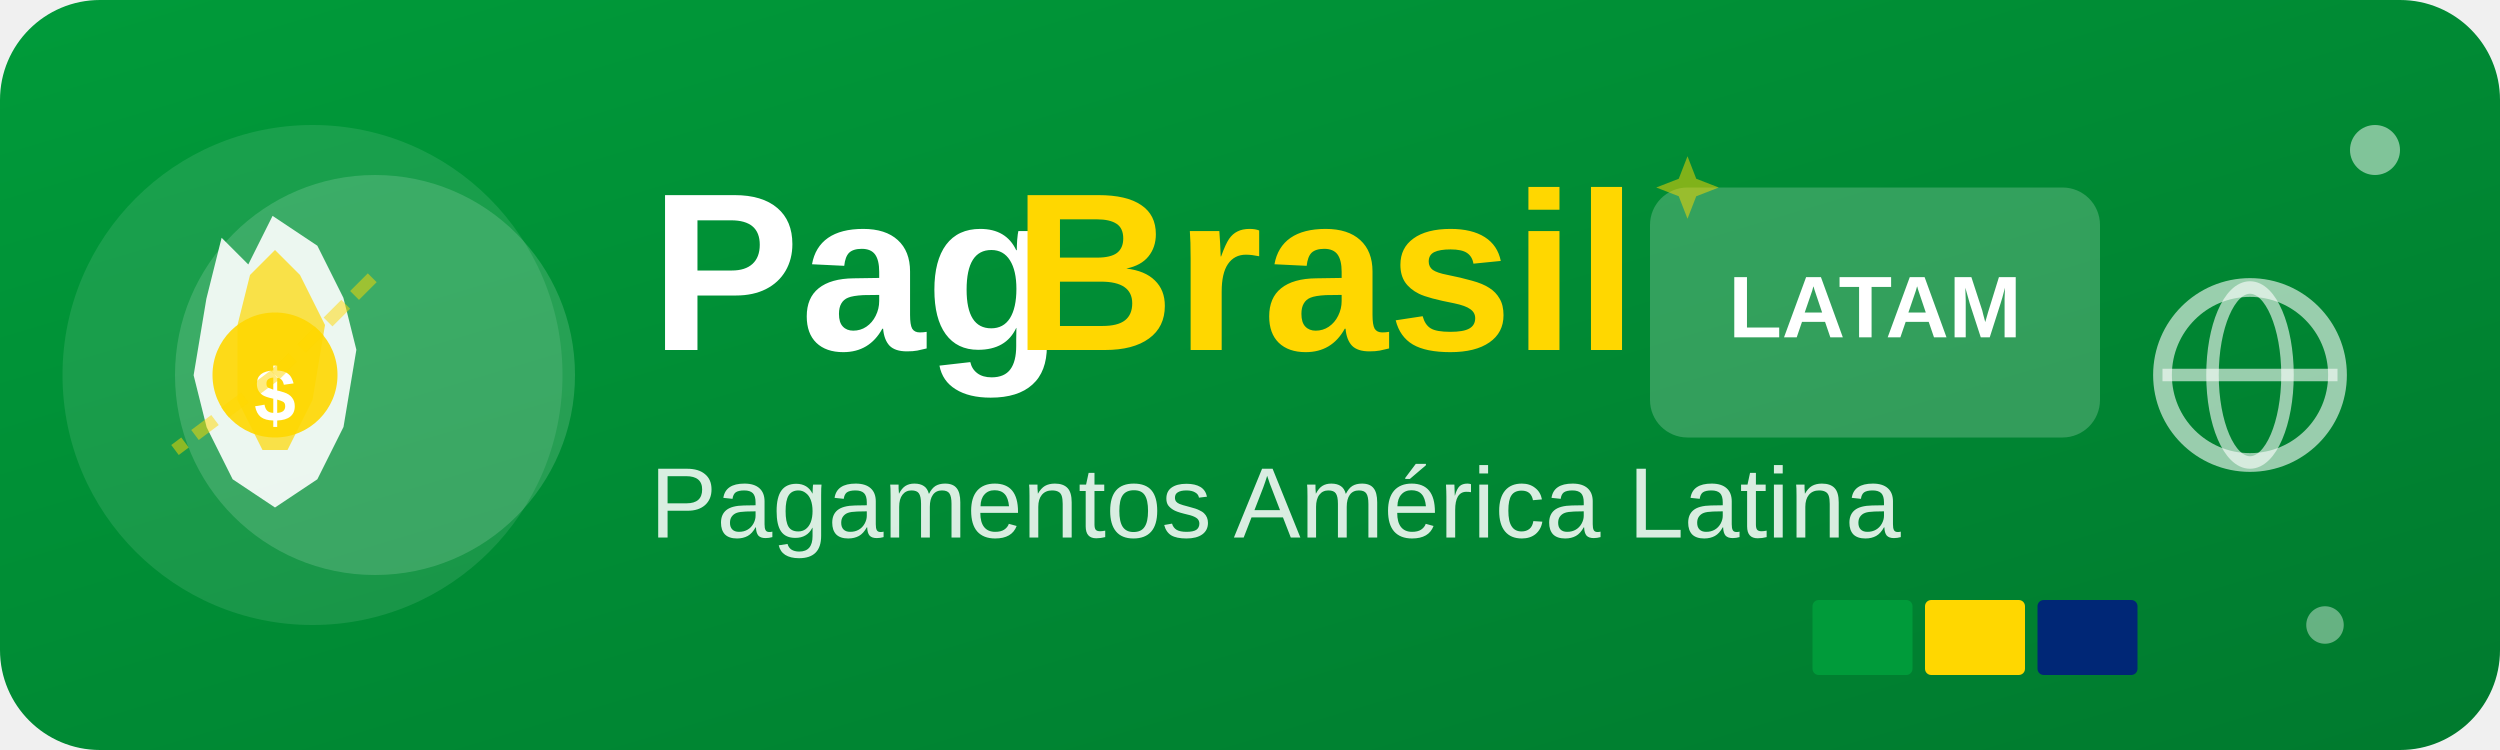
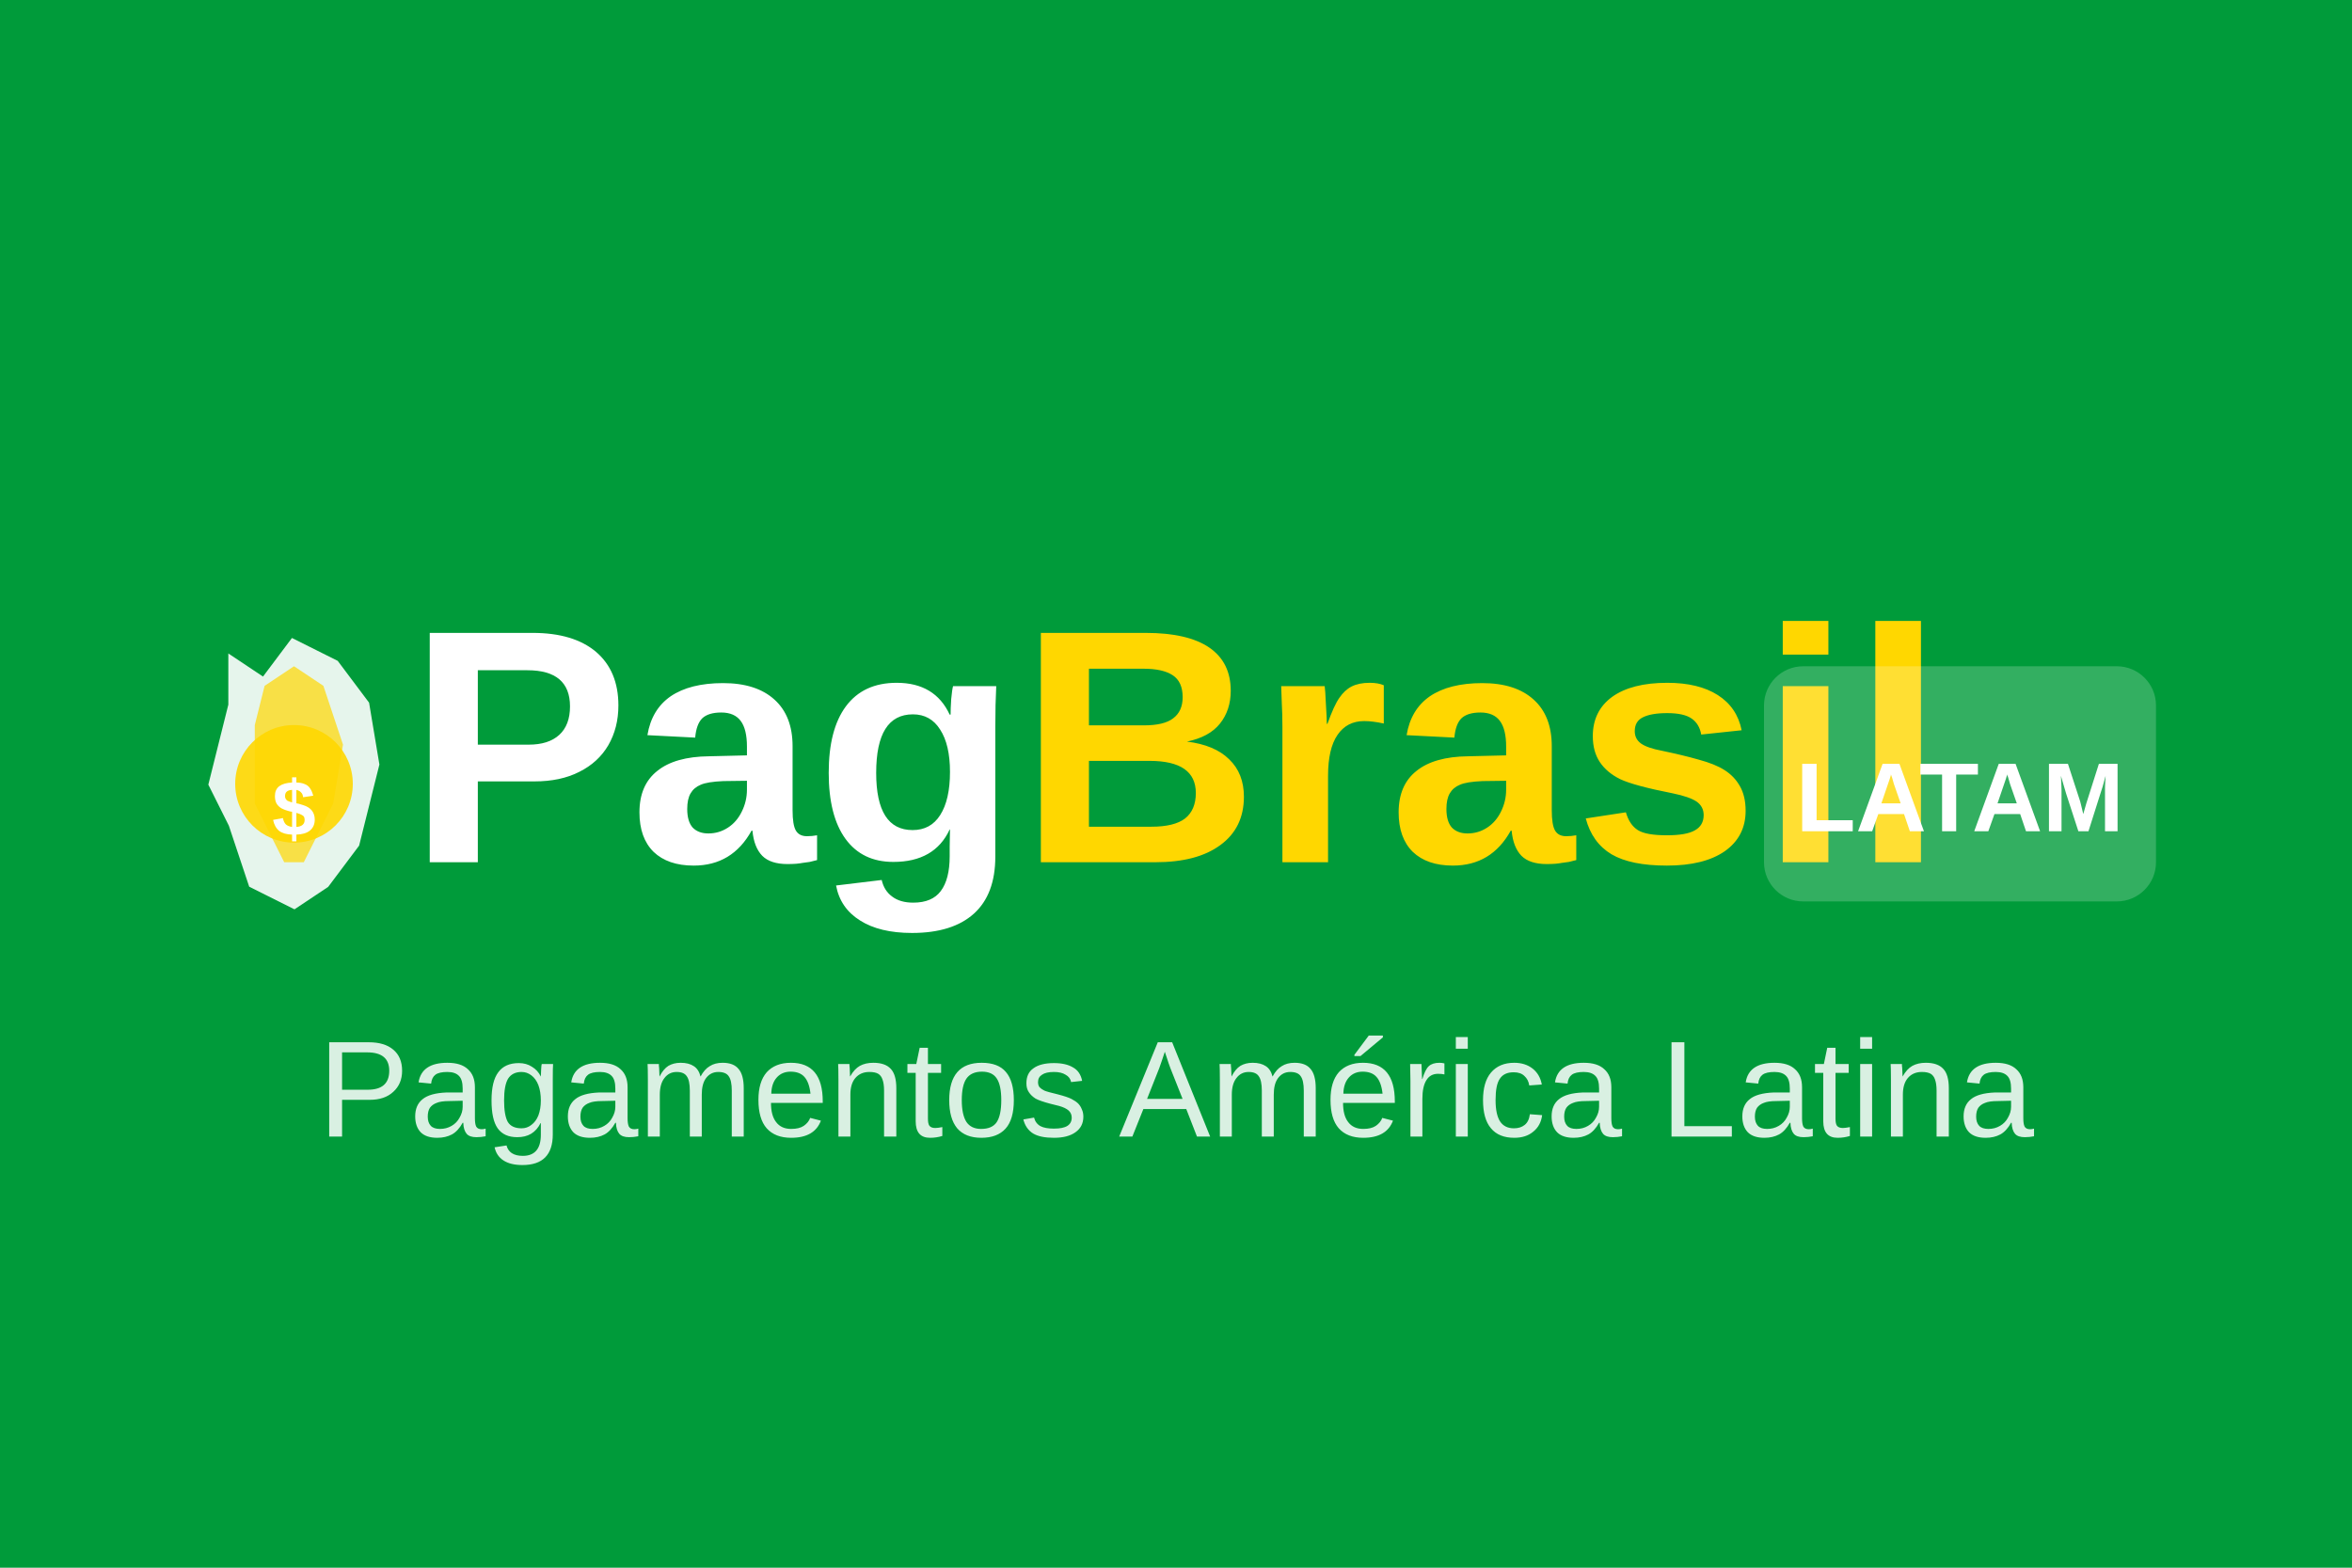
- <svg xmlns="http://www.w3.org/2000/svg" viewBox="0 0 200 60" fill="none">
-   <rect width="200" height="60" rx="8" fill="url(#pagbrasilGradient)" />
-   <defs>
-     <linearGradient id="pagbrasilGradient" x1="0%" y1="0%" x2="100%" y2="100%">
-       <stop offset="0%" style="stop-color:#009B3A;stop-opacity:1" />
-       <stop offset="100%" style="stop-color:#007A2E;stop-opacity:1" />
-     </linearGradient>
-   </defs>
-   <circle cx="25" cy="30" r="20" fill="white" opacity="0.1" />
-   <circle cx="30" cy="30" r="16" fill="white" opacity="0.15" />
-   <g transform="translate(22, 30)">
-     <path d="M -4 -10 L -2 -8 L 0 -12 L 3 -10 L 5 -6 L 6 -2 L 5 4 L 3 8 L 0 10 L -3 8 L -5 4 L -6 0 L -5 -6 Z" fill="white" opacity="0.9" stroke="white" stroke-width="1" />
-     <path d="M -2 -8 L 0 -10 L 2 -8 L 4 -4 L 3 2 L 1 6 L -1 6 L -3 2 L -3 -4 Z" fill="#FFD700" opacity="0.7" />
-     <circle cx="0" cy="0" r="5" fill="#FFD700" opacity="0.9" />
-     <text x="0" y="2" font-family="Arial, sans-serif" font-size="6" font-weight="bold" fill="white" text-anchor="middle" dominant-baseline="middle">
-       $
-     </text>
-     <line x1="0" y1="0" x2="8" y2="-8" stroke="#FFD700" stroke-width="1" opacity="0.5" stroke-dasharray="2,1" />
-     <line x1="0" y1="0" x2="-8" y2="6" stroke="#FFD700" stroke-width="1" opacity="0.5" stroke-dasharray="2,1" />
+ <svg xmlns="http://www.w3.org/2000/svg" viewBox="0 0 120 80" fill="none">
+   <rect width="120" height="80" fill="#009B3A" />
+   <g transform="translate(15, 40)">
+     <path d="M -3 -6 L -1.5 -5 L 0 -7 L 2 -6 L 3.5 -4 L 4 -1 L 3 3 L 1.5 5 L 0 6 L -2 5 L -3 2 L -4 0 L -3 -4 Z" fill="white" opacity="0.9" stroke="white" stroke-width="0.7" />
+     <path d="M -1.5 -5 L 0 -6 L 1.5 -5 L 2.5 -2 L 2 1 L 0.5 4 L -0.5 4 L -2 1 L -2 -3 Z" fill="#FFD700" opacity="0.7" />
+     <circle cx="0" cy="0" r="3" fill="#FFD700" opacity="0.9" />
+     <text x="0" y="1.5" font-family="Arial" font-size="4" font-weight="bold" fill="white" text-anchor="middle" dominant-baseline="middle">$</text>
  </g>
-   <text x="52" y="28" font-family="Arial, sans-serif" font-size="18" font-weight="bold" fill="white">
-     Pag
+   <text x="60" y="44" font-family="Arial" font-size="17" font-weight="bold" fill="white" text-anchor="middle">Pag<tspan fill="#FFD700">Brasil</tspan>
  </text>
-   <text x="81" y="28" font-family="Arial, sans-serif" font-size="18" font-weight="bold" fill="#FFD700">
-     Brasil
-   </text>
-   <text x="52" y="43" font-family="Arial, sans-serif" font-size="8" fill="white" opacity="0.85">
-     Pagamentos América Latina
-   </text>
-   <g transform="translate(150, 25)">
-     <rect x="-18" y="-10" width="36" height="20" rx="3" fill="white" opacity="0.2" />
-     <text x="0" y="0" font-family="Arial, sans-serif" font-size="7" font-weight="bold" fill="white" text-anchor="middle" dominant-baseline="middle">
-       LATAM
-     </text>
+   <text x="60" y="58" font-family="Arial" font-size="7" fill="white" text-anchor="middle" opacity="0.85">Pagamentos América Latina</text>
+   <g transform="translate(100, 40)">
+     <rect x="-10" y="-6" width="20" height="12" rx="2" fill="white" opacity="0.2" />
+     <text x="0" y="1" font-family="Arial" font-size="5" font-weight="bold" fill="white" text-anchor="middle" dominant-baseline="middle">LATAM</text>
  </g>
-   <g transform="translate(145, 48)">
-     <rect x="0" y="0" width="8" height="6" rx="0.5" fill="#009B3A" />
-     <rect x="9" y="0" width="8" height="6" rx="0.5" fill="#FFD700" />
-     <rect x="18" y="0" width="8" height="6" rx="0.5" fill="#002776" />
-   </g>
-   <g transform="translate(180, 30)">
-     <circle cx="0" cy="0" r="7" stroke="white" stroke-width="1.5" fill="none" opacity="0.6" />
-     <ellipse cx="0" cy="0" rx="3" ry="7" stroke="white" stroke-width="1" fill="none" opacity="0.6" />
-     <line x1="-7" y1="0" x2="7" y2="0" stroke="white" stroke-width="1" opacity="0.6" />
-   </g>
-   <g transform="translate(135, 15)" opacity="0.5">
-     <path d="M 0 -2.5 L 0.7 -0.7 L 2.5 0 L 0.7 0.7 L 0 2.5 L -0.7 0.7 L -2.5 0 L -0.7 -0.7 Z" fill="#FFD700" />
-   </g>
-   <circle cx="190" cy="12" r="2" fill="white" opacity="0.5" />
-   <circle cx="186" cy="50" r="1.5" fill="white" opacity="0.4" />
</svg>
